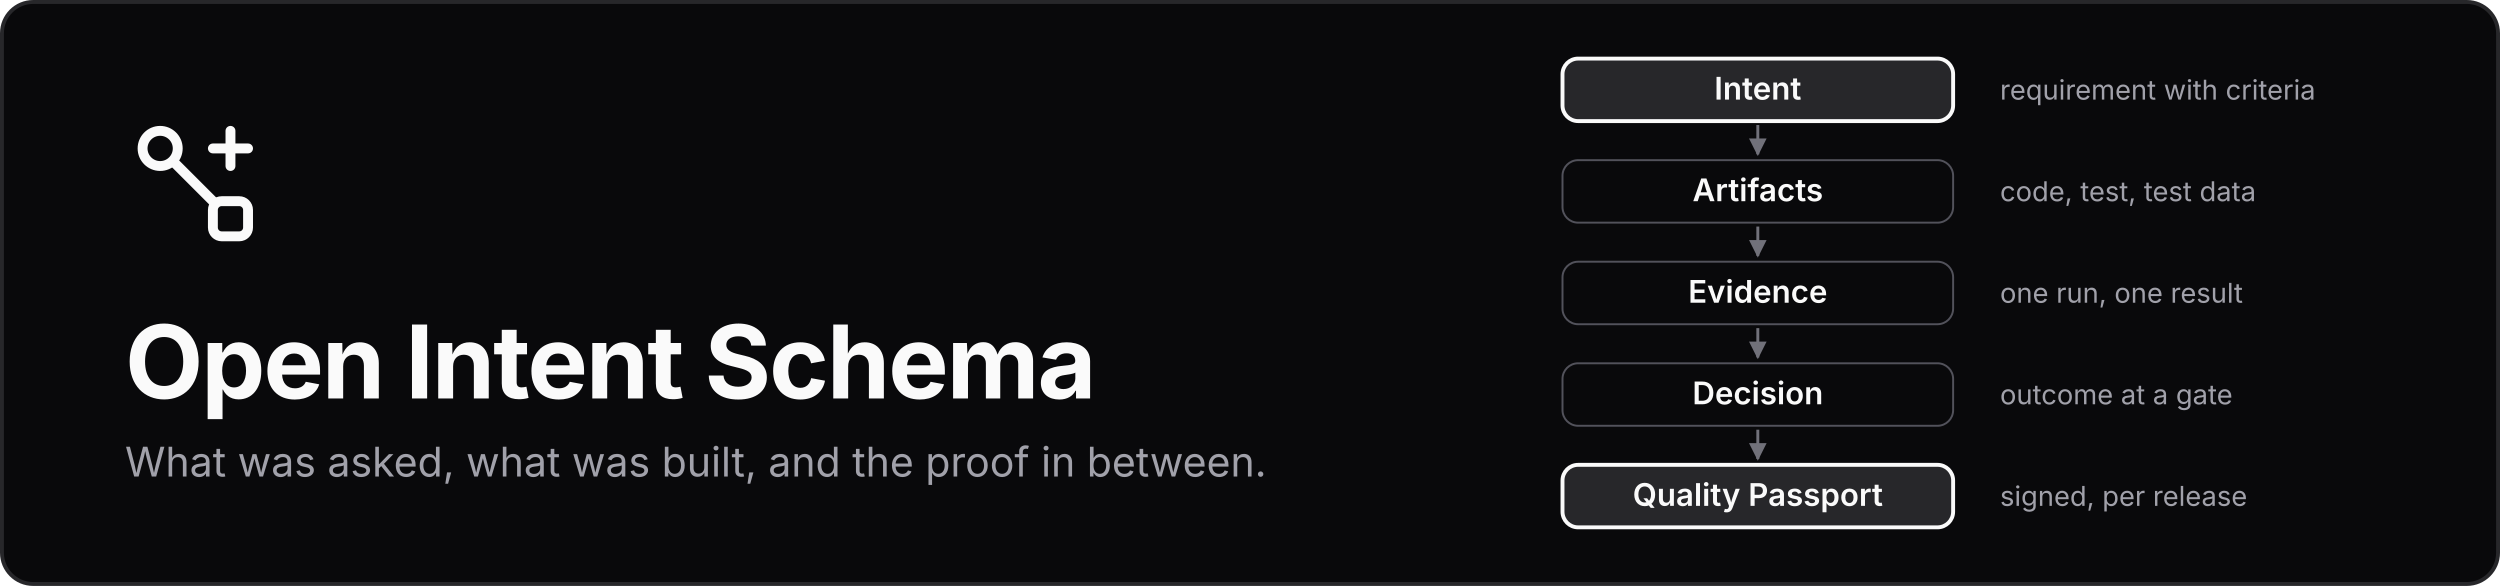
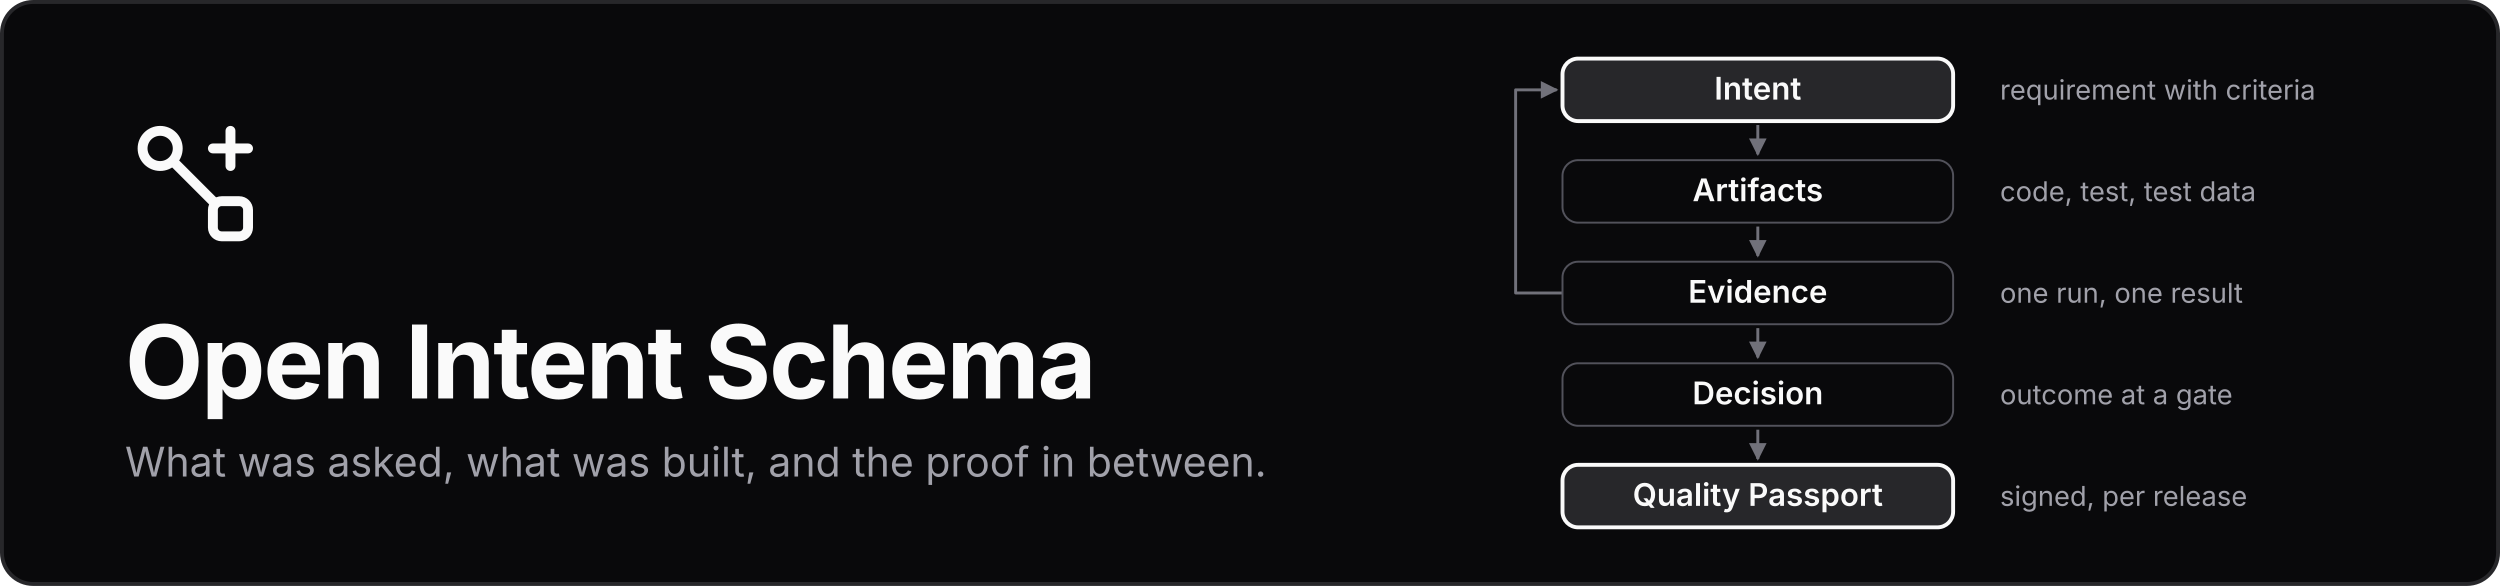
<svg xmlns="http://www.w3.org/2000/svg" viewBox="0 0 1280 300" role="img" aria-label="Open Intent Schema: what was asked, what was built, and the proof in between" font-family="Inter, system-ui, -apple-system, 'Segoe UI', Helvetica, Arial, sans-serif">
  <defs>
    <marker id="a" viewBox="0 0 10 10" refX="9" refY="5" markerWidth="6" markerHeight="6" orient="auto">
      <path d="M0 0L10 5L0 10z" fill="#71717a" />
    </marker>
  </defs>
  <rect x="1" y="1" width="1278" height="298" rx="16" fill="#09090b" stroke="#27272a" stroke-width="2" />
  <g transform="translate(64 58) scale(2.25)" fill="none" stroke="#fafafa" stroke-width="2.25" stroke-linecap="round" stroke-linejoin="round">
    <circle cx="8" cy="8" r="4" />
    <rect x="20" y="20" width="8" height="8" rx="2" />
    <path d="M11 11l9.5 9.5" />
    <path d="M20 8h8M24 4v8" />
  </g>
  <text x="64" y="204" font-size="52" font-weight="650" letter-spacing="-1" fill="#fafafa">Open Intent Schema</text>
  <text x="64" y="244" font-size="21" fill="#a1a1aa">What was asked, what was built, and the proof in between.</text>
  <g fill="none" stroke="#71717a" stroke-width="1.5">
    <path d="M900 64V79" marker-end="url(#a)" />
    <path d="M900 116V131" marker-end="url(#a)" />
    <path d="M900 168V183" marker-end="url(#a)" />
    <path d="M900 220V235" marker-end="url(#a)" />
+     <path d="M800 150H776V46H797" stroke-linejoin="round" marker-end="url(#a)" />
  </g>
  <g font-size="16" font-weight="600" fill="#fafafa" text-anchor="middle">
    <rect x="800" y="30" width="200" height="32" rx="8" fill="#27272a" stroke="#fafafa" stroke-width="2" />
    <text x="900" y="51">Intent</text>
    <rect x="800" y="82" width="200" height="32" rx="8" fill="#09090b" stroke="#52525b" />
    <text x="900" y="103">Artifacts</text>
    <rect x="800" y="134" width="200" height="32" rx="8" fill="#09090b" stroke="#52525b" />
    <text x="900" y="155">Evidence</text>
    <rect x="800" y="186" width="200" height="32" rx="8" fill="#09090b" stroke="#52525b" />
    <text x="900" y="207">Decision</text>
    <rect x="800" y="238" width="200" height="32" rx="8" fill="#27272a" stroke="#fafafa" stroke-width="2" />
    <text x="900" y="259">Quality Passport</text>
  </g>
  <g font-size="14" fill="#a1a1aa">
    <text x="1024" y="51">requirement with criteria</text>
    <text x="1024" y="103">code, test, test data</text>
    <text x="1024" y="155">one run, one result</text>
    <text x="1024" y="207">outcome at a gate</text>
    <text x="1024" y="259">signed, per release</text>
  </g>
</svg>
